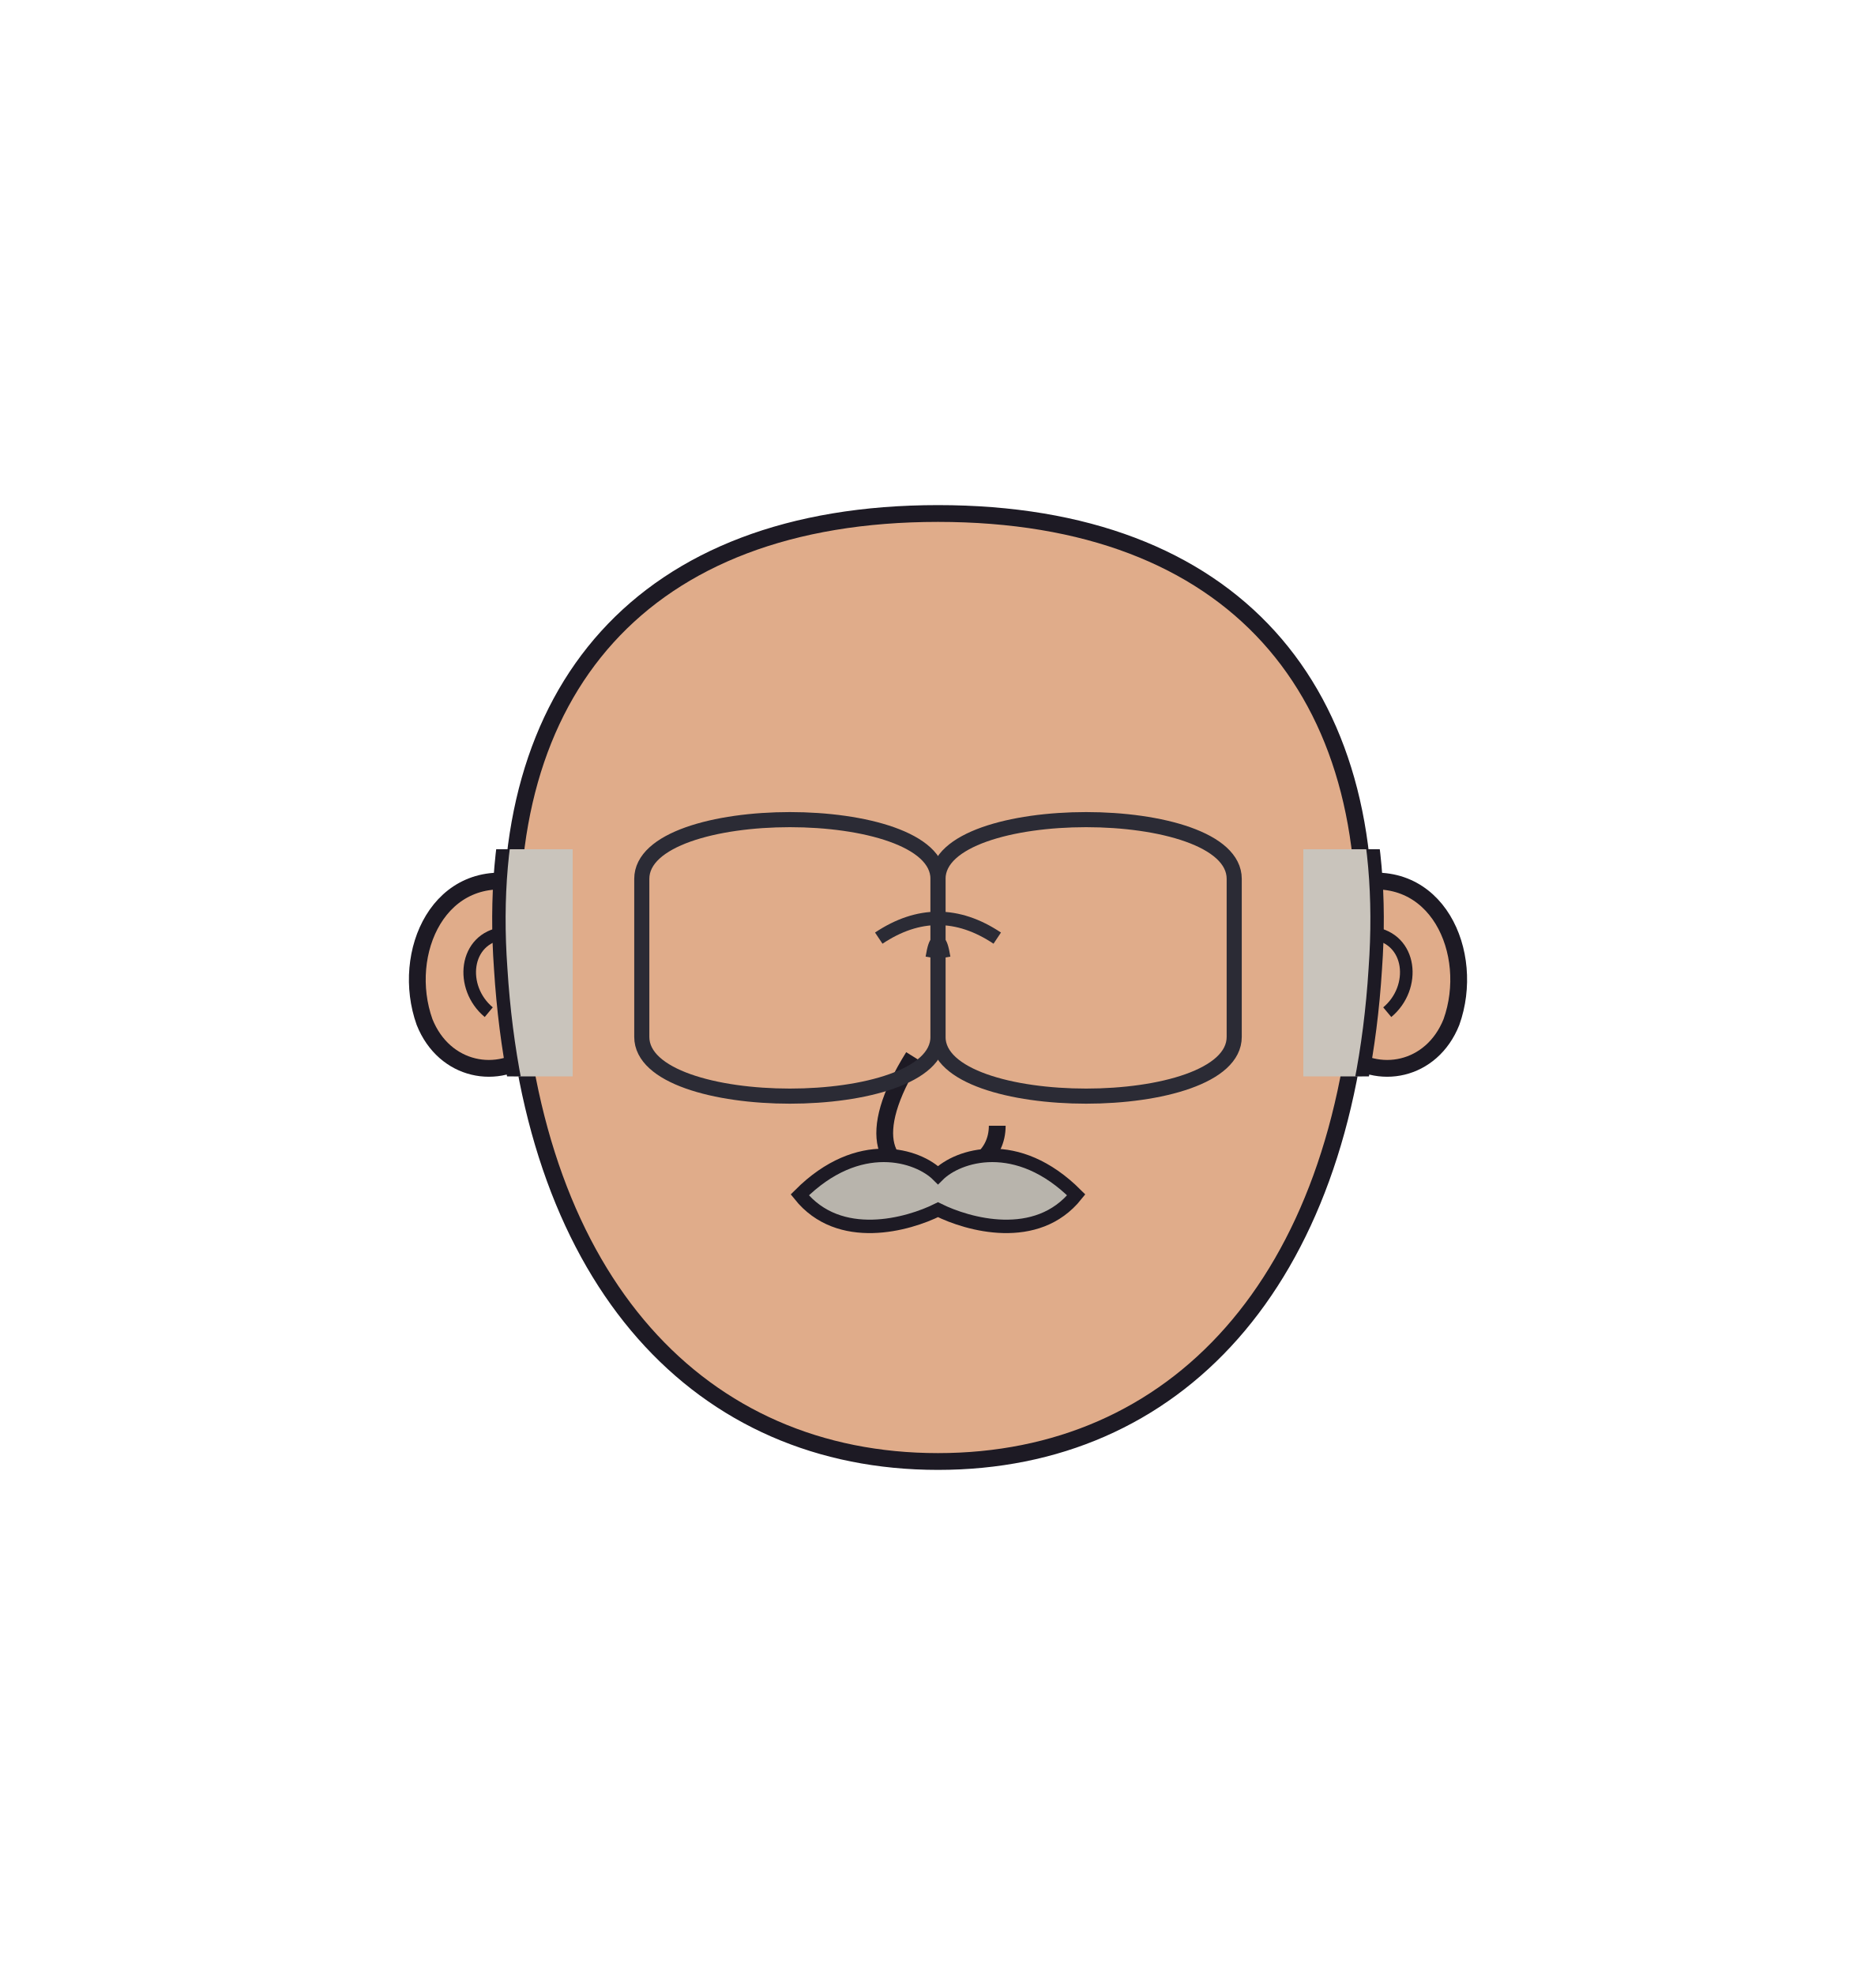
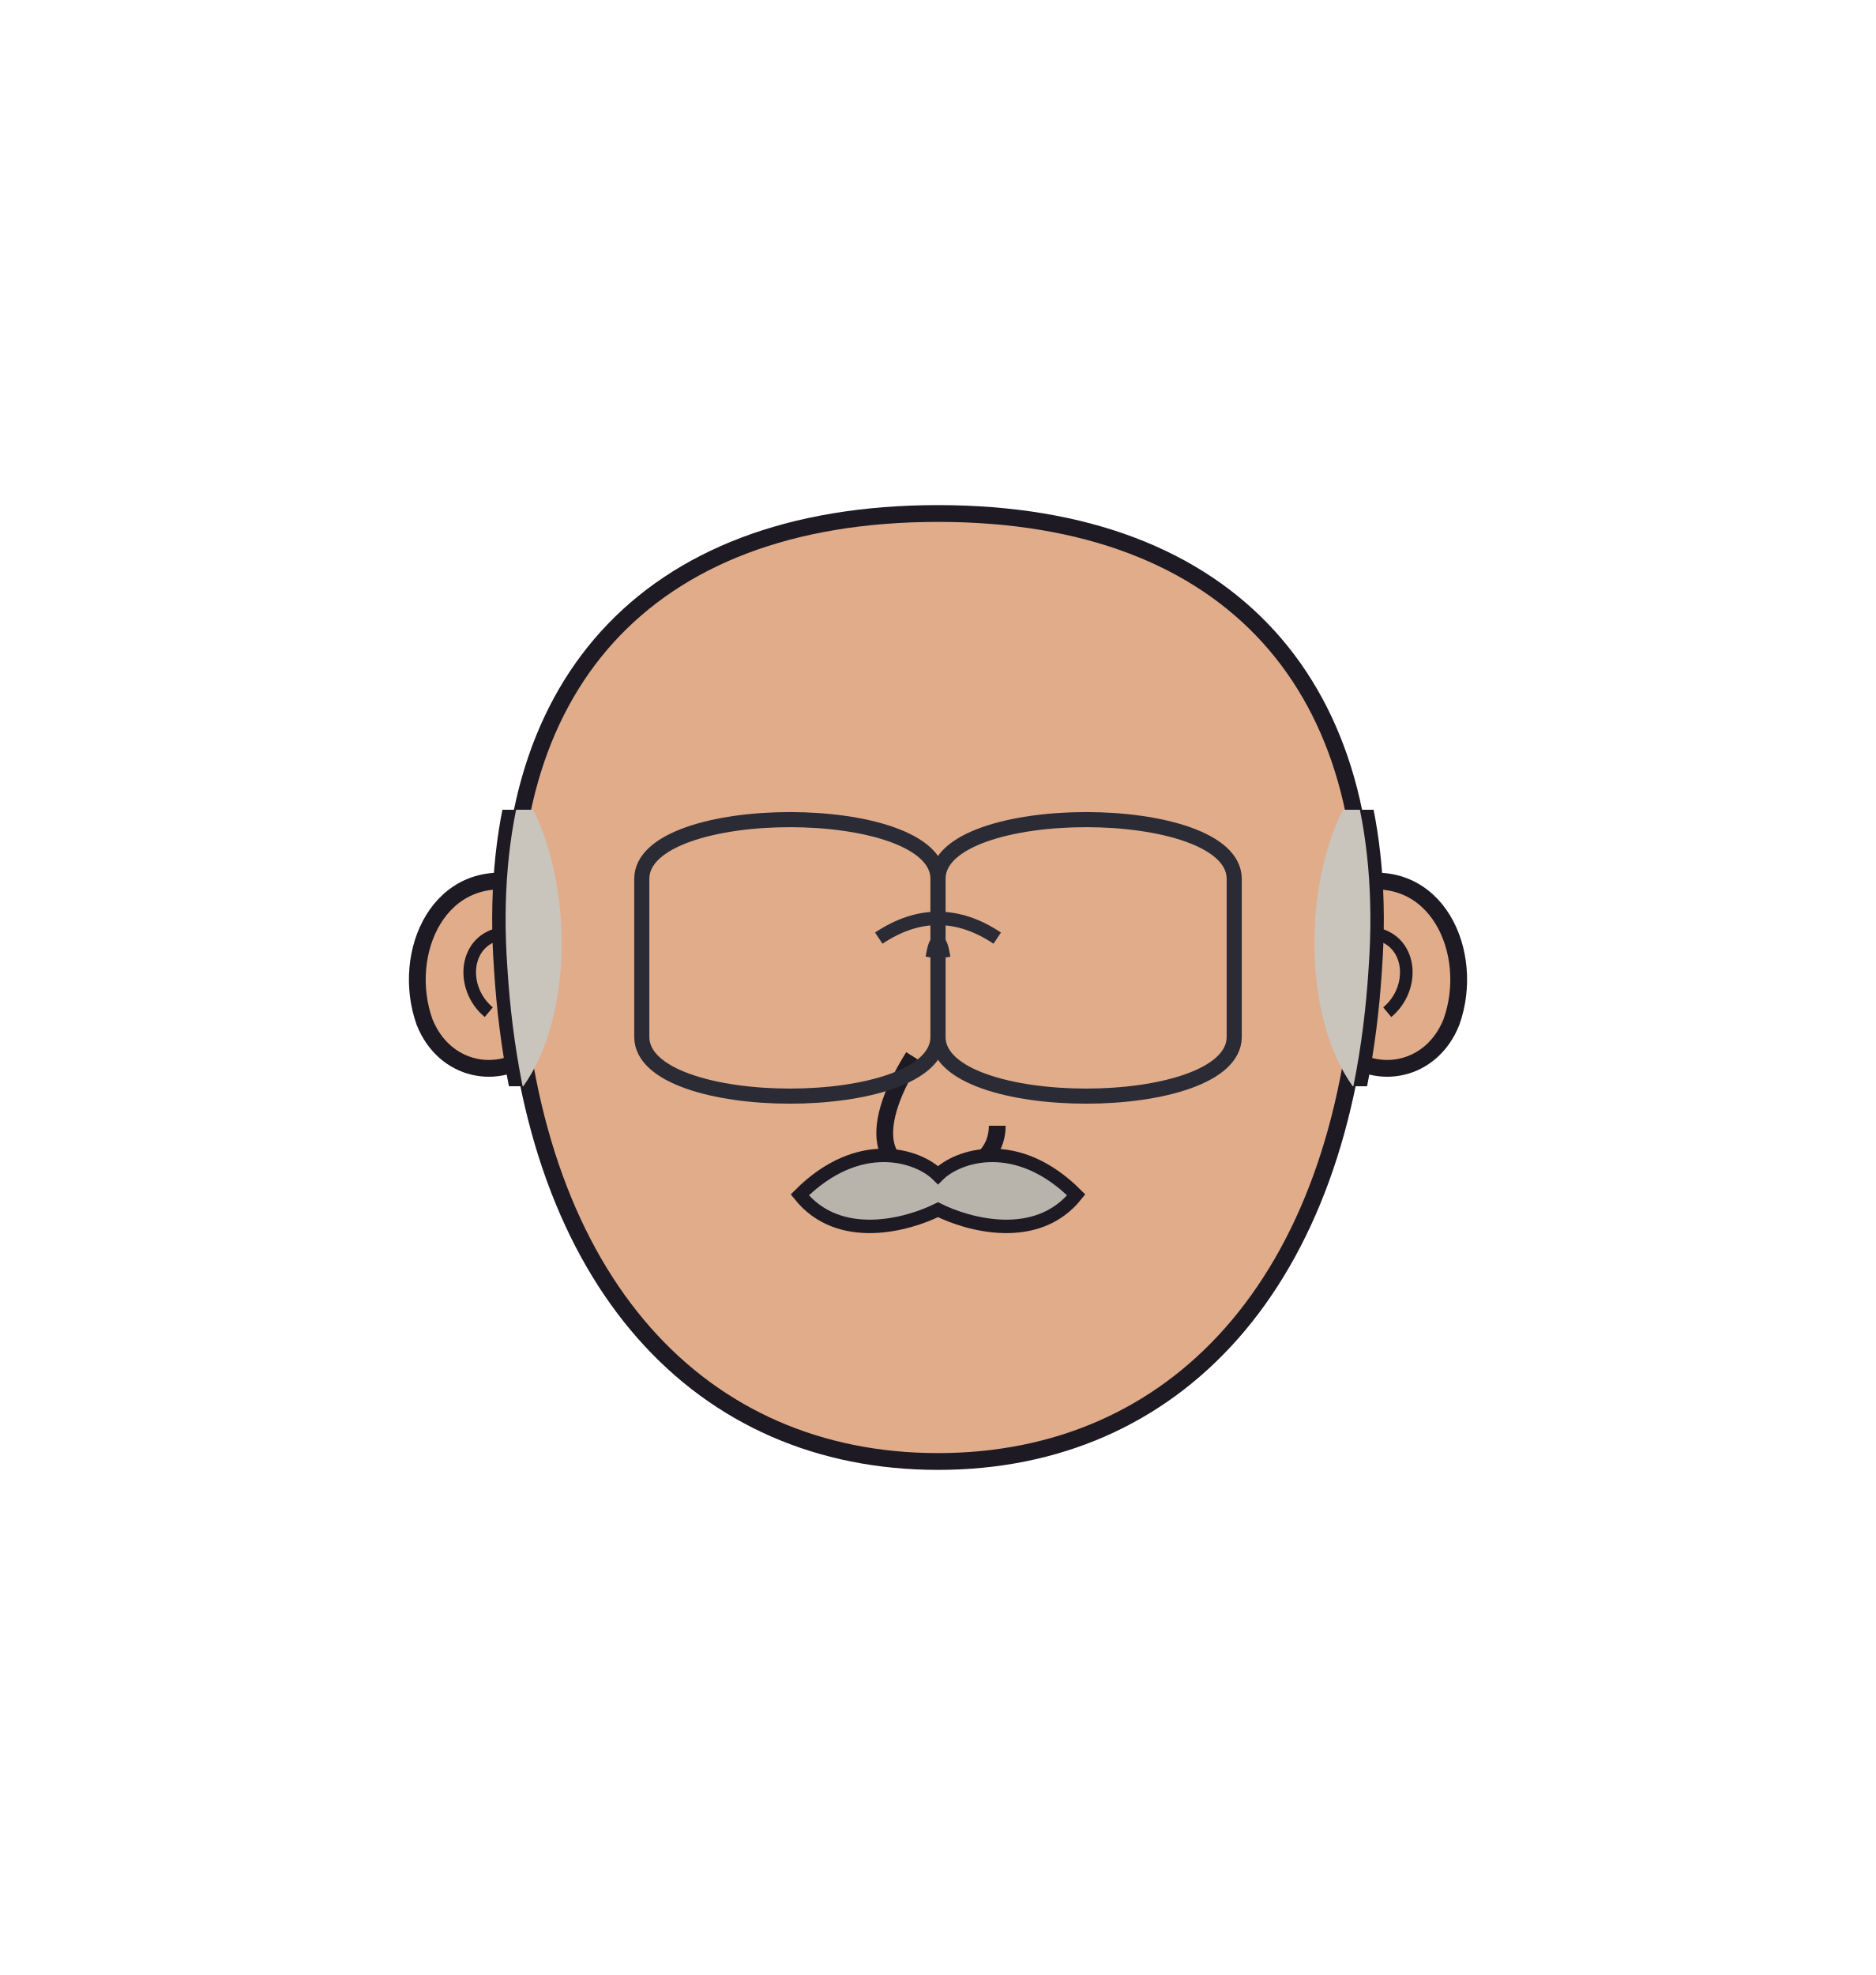
<svg xmlns="http://www.w3.org/2000/svg" viewBox="-190 -300 380 400">
  <defs>
    <clipPath id="c1">
-       <path d="M -300 -128 L -74 -128 L -74 -82 L -300 -82 Z M 74 -128 L 300 -128 L 300 -82 L 74 -82 Z" />
+       <path d="M -300 -136 L -82 -136 C -74 -120 -74 -94 -84 -80 L -300 -80 Z M 300 -136 L 82 -136 C 74 -120 74 -94 84 -80 L 300 -80 Z" />
    </clipPath>
  </defs>
  <g transform="translate(-84 -104) scale(-1 1)">
    <path d="M 0 -17 C 17 -21 25 -3 20 11 C 16 21 5 23 -2 17 Z" fill="#E0AC8A" stroke="#1D1A24" stroke-width="3.4" />
    <path d="M 4 -7 C 12 -6 13 4 7 9" fill="none" stroke="#1D1A24" stroke-width="2.55" />
  </g>
  <g transform="translate(84 -104) scale(1 1)">
    <path d="M 0 -17 C 17 -21 25 -3 20 11 C 16 21 5 23 -2 17 Z" fill="#E0AC8A" stroke="#1D1A24" stroke-width="3.4" />
    <path d="M 4 -7 C 12 -6 13 4 7 9" fill="none" stroke="#1D1A24" stroke-width="2.55" />
  </g>
  <path d="M 0 -4 C 48 -4 82 -40 86 -104 C 90 -160 60 -196 0 -196 C -60 -196 -90 -160 -86 -104 C -82 -40 -48 -4 0 -4 Z" data-morph="jaw" data-morph-at="30" data-morph-d="M 0 26 C 48 26 82 -25 86 -104 C 90 -160 60 -196 0 -196 C -60 -196 -90 -160 -86 -104 C -82 -25 -48 26 0 26 Z" fill="#E0AC8A" stroke="#1D1A24" stroke-width="3.4" />
  <g transform="translate(-30 -104) scale(1 1)" data-feature="eye" data-side="-1" />
  <g transform="translate(-30 -140) scale(1 1)" data-feature="brow" data-side="-1" />
  <g transform="translate(30 -104) scale(1 1)" data-feature="eye" data-side="1" />
  <g transform="translate(30 -140) scale(1 1)" data-feature="brow" data-side="1" />
  <path d="M -5 -86 C -15 -70 -11 -62 -1 -62 C 7 -62 12 -66 12 -72" fill="none" stroke="#1D1A24" stroke-width="3.4" />
  <g transform="translate(0 -58) scale(1 1)">
    <path d="M -28 0 C -16 -12 -4 -8 0 -4 C 4 -8 16 -12 28 0 C 20 10 6 6 0 3 C -6 6 -20 10 -28 0 Z" fill="#B8B4AC" stroke="#1D1A24" stroke-width="2.72" />
  </g>
  <g data-feature="mouth" data-x="0" data-y="-44" data-sx="1" data-drop="0.35" />
  <g clip-path="url(#c1)">
    <path d="M 0 -0.82 C 49.44 -0.82 84.46 -37.9 88.58 -103.82 C 92.7 -161.5 61.8 -198.58 0 -198.58 C -61.8 -198.58 -92.7 -161.5 -88.58 -103.82 C -84.46 -37.9 -49.44 -0.82 0 -0.82 Z" fill="#C9C4BC" stroke="#1D1A24" stroke-width="2.72" />
  </g>
  <g transform="translate(-30 -104) scale(1 1)">
    <path d="M -30 -18 C -30 -34 30 -34 30 -18 L 30 14 C 30 30 -30 30 -30 14 Z" fill="none" stroke="#2B2B35" stroke-width="3.06" />
  </g>
  <g transform="translate(30 -104) scale(1 1)">
    <path d="M -30 -18 C -30 -34 30 -34 30 -18 L 30 14 C 30 30 -30 30 -30 14 Z" fill="none" stroke="#2B2B35" stroke-width="3.06" />
  </g>
  <path d="M -1 -106 Q 0 -112 1 -106" fill="none" stroke="#2B2B35" stroke-width="3.06" />
  <path d="M -12 -110 Q 0 -118 12 -110" fill="none" stroke="#2B2B35" stroke-width="2.72" />
</svg>
